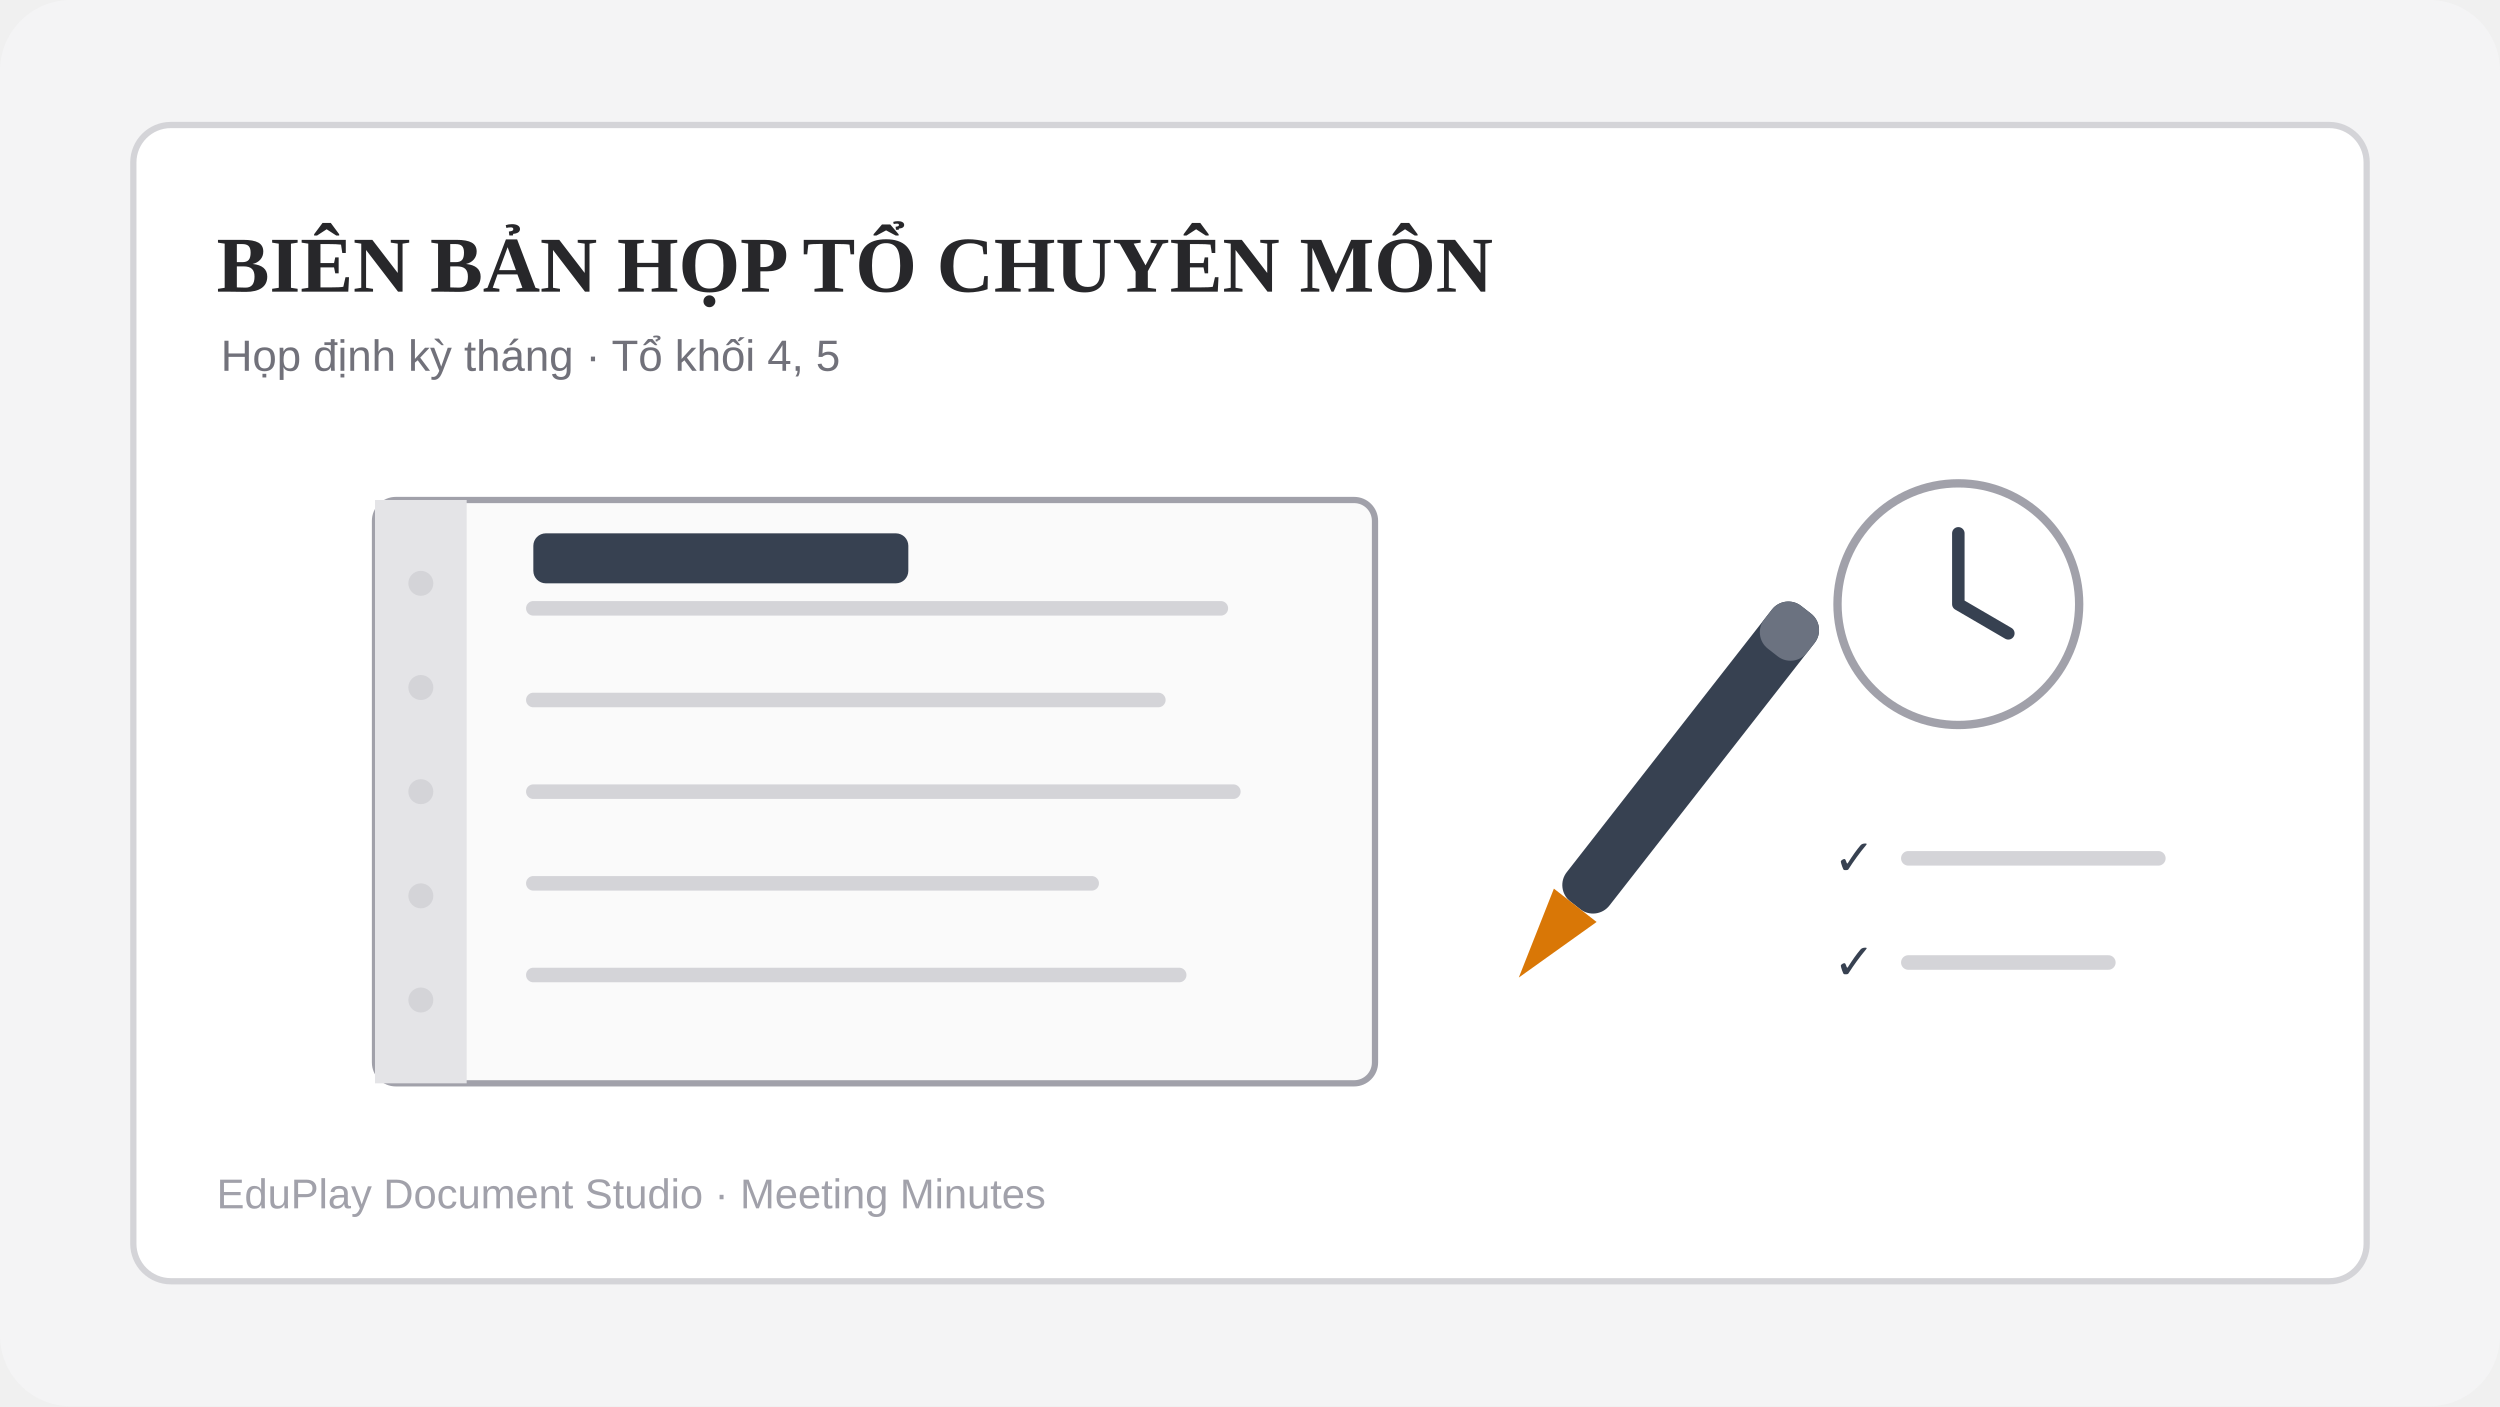
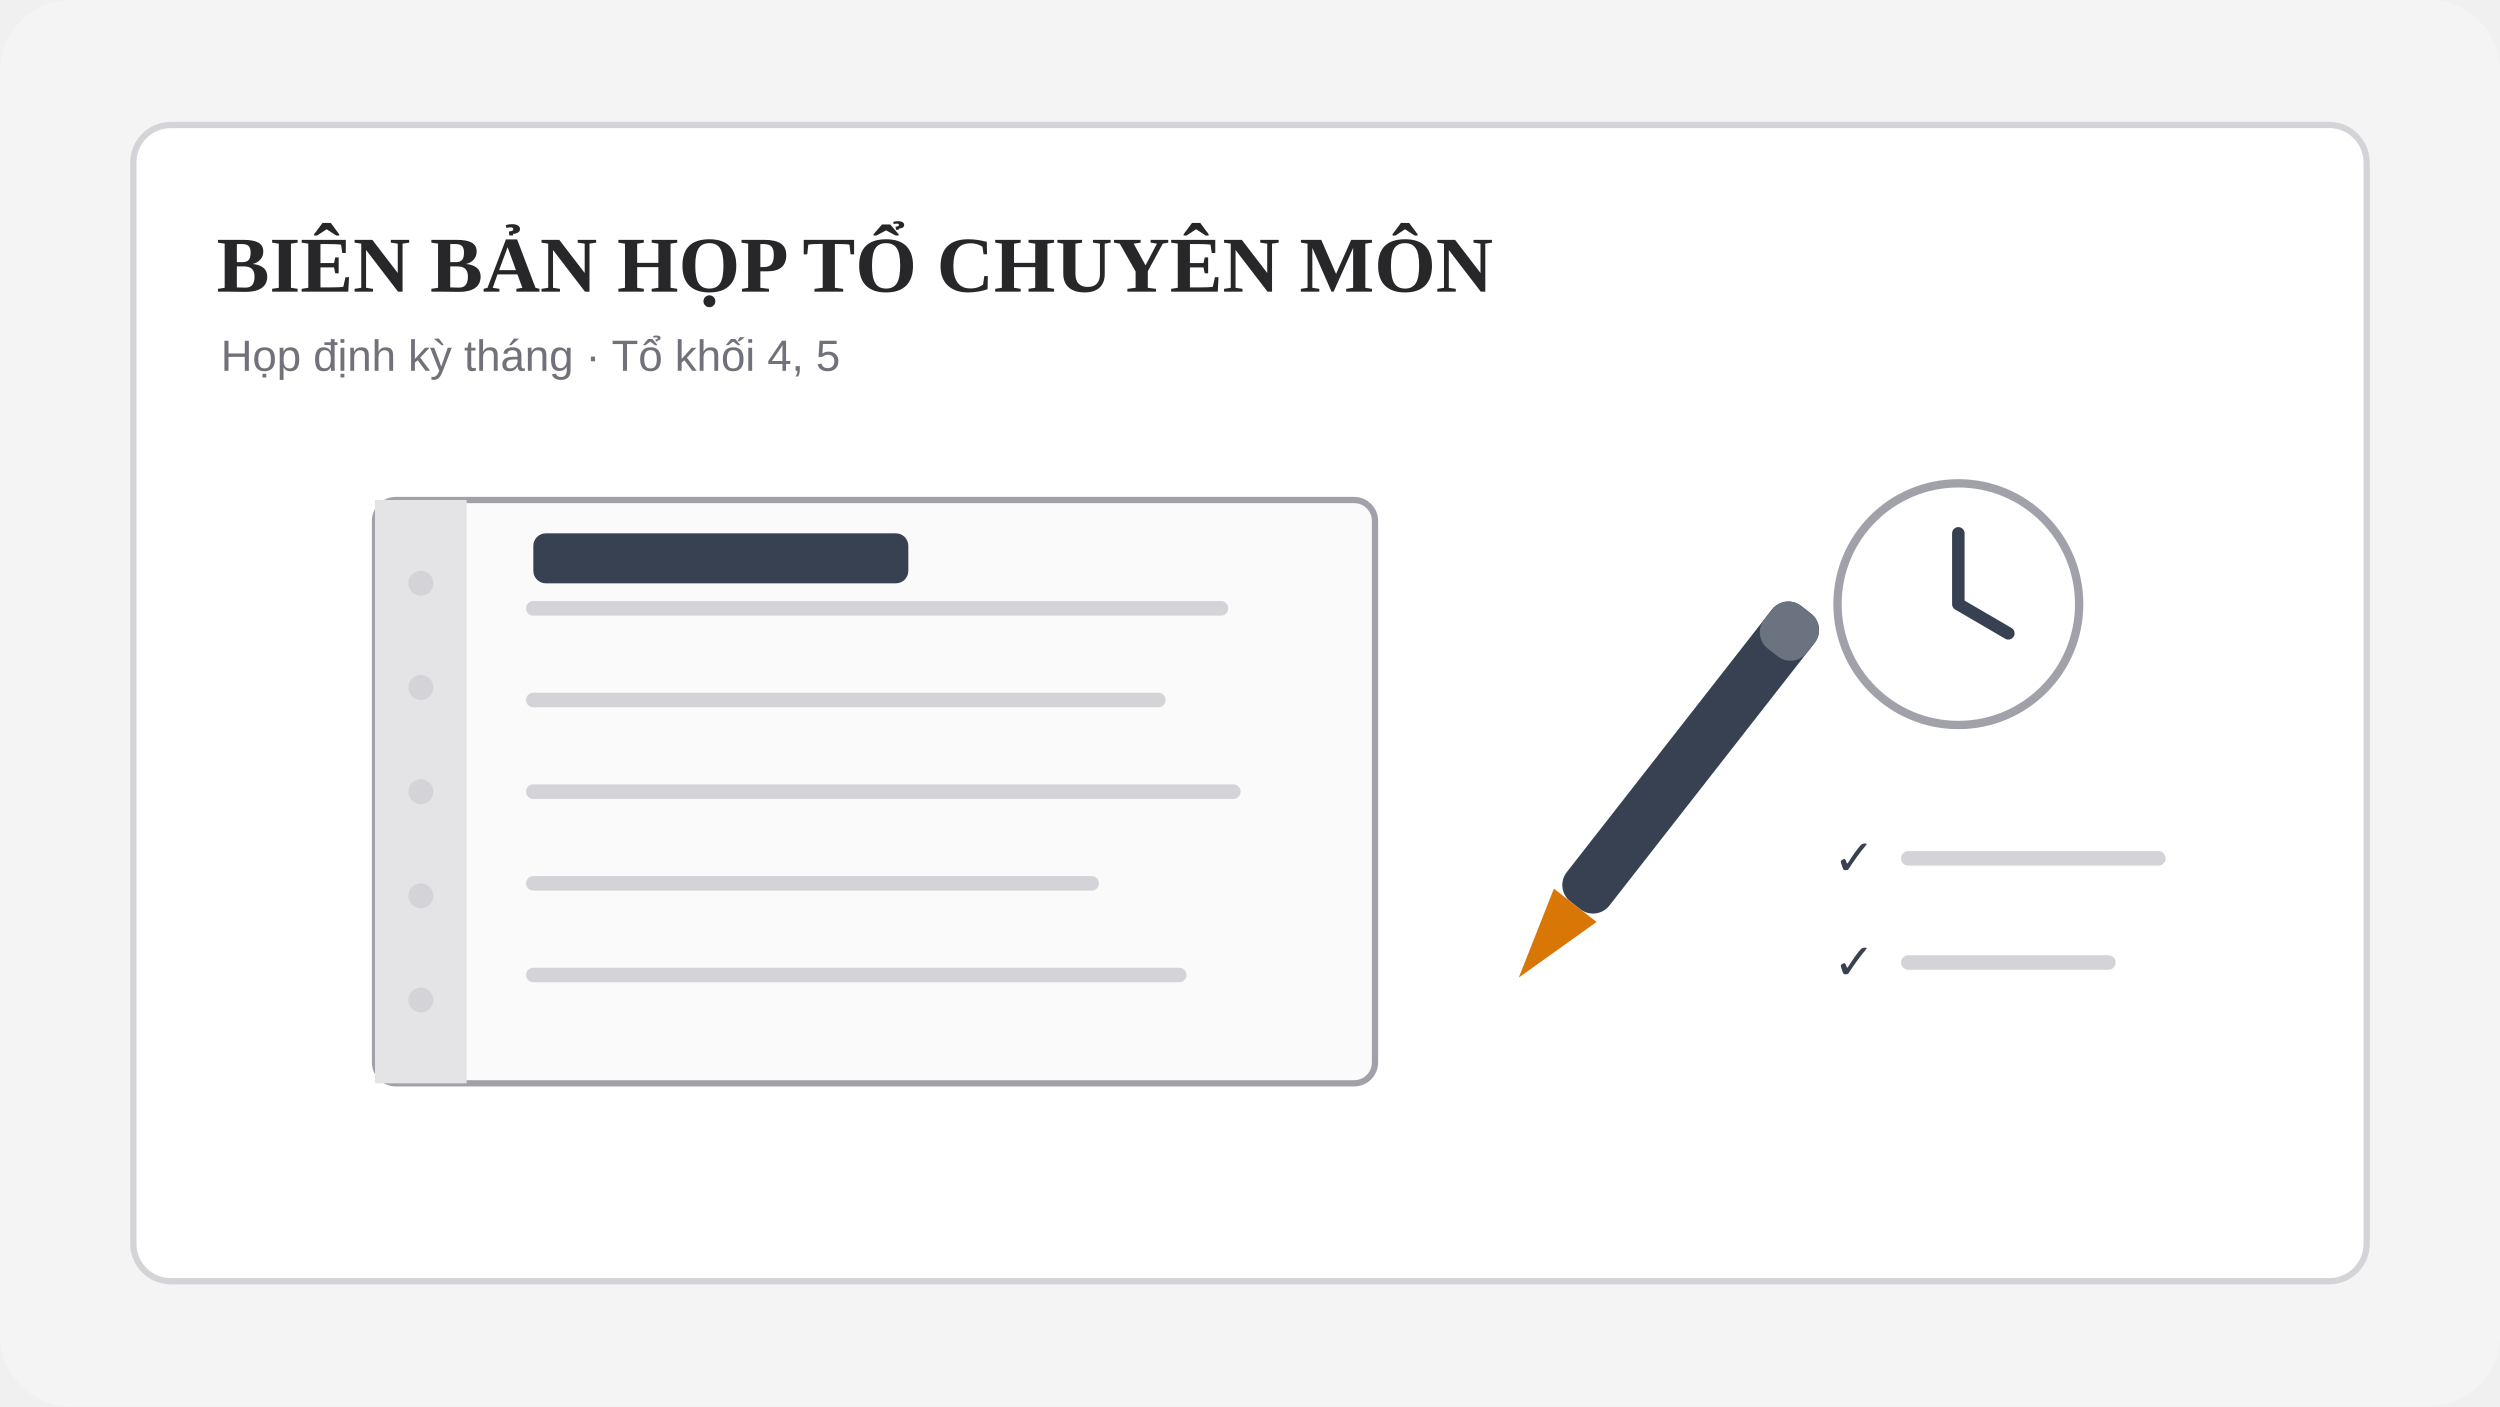
<svg xmlns="http://www.w3.org/2000/svg" viewBox="0 0 1200 675" role="img" aria-label="Minh họa biên bản họp tổ chuyên môn">
  <rect width="1200" height="675" rx="34" fill="#f4f4f5" />
  <rect x="64" y="60" width="1072" height="555" rx="18" fill="#ffffff" stroke="#d4d4d8" stroke-width="3" />
  <text x="104" y="140" font-family="'Times New Roman', serif" font-size="38" font-weight="700" fill="#27272a">BIÊN BẢN HỌP TỔ CHUYÊN MÔN</text>
  <text x="106" y="178" font-family="Arial, sans-serif" font-size="21" fill="#71717a">Họp định kỳ tháng · Tổ khối 4, 5</text>
  <rect x="180" y="240" width="480" height="280" rx="10" fill="#fafafa" stroke="#a1a1aa" stroke-width="3" />
  <rect x="180" y="240" width="44" height="280" fill="#e4e4e7" />
  <g fill="#d4d4d8">
    <circle cx="202" cy="280" r="6" />
    <circle cx="202" cy="330" r="6" />
    <circle cx="202" cy="380" r="6" />
    <circle cx="202" cy="430" r="6" />
    <circle cx="202" cy="480" r="6" />
  </g>
  <g stroke="#d4d4d8" stroke-width="7" stroke-linecap="round">
    <path d="M256 292h330M256 336h300M256 380h336M256 424h268M256 468h310" />
  </g>
  <rect x="256" y="256" width="180" height="24" rx="6" fill="#374151" />
  <g transform="rotate(38 800 380)">
    <rect x="786" y="270" width="26" height="180" rx="10" fill="#374151" />
    <path d="M786 450h26l-13 44Z" fill="#d97706" />
    <rect x="786" y="270" width="26" height="26" rx="10" fill="#6b7280" />
  </g>
  <circle cx="940" cy="290" r="58" fill="#ffffff" stroke="#a1a1aa" stroke-width="4" />
  <path d="M940 290v-34M940 290l24 14" stroke="#374151" stroke-width="6" stroke-linecap="round" />
  <g font-family="Arial, sans-serif" font-size="24" font-weight="700" fill="#374151">
    <text x="880" y="420">✓</text>
    <text x="880" y="470">✓</text>
  </g>
  <g stroke="#d4d4d8" stroke-width="7" stroke-linecap="round">
    <path d="M916 412h120M916 462h96" />
  </g>
-   <text x="104" y="580" font-family="Arial, sans-serif" font-size="20" fill="#a1a1aa">EduPlay Document Studio · Meeting Minutes</text>
</svg>
